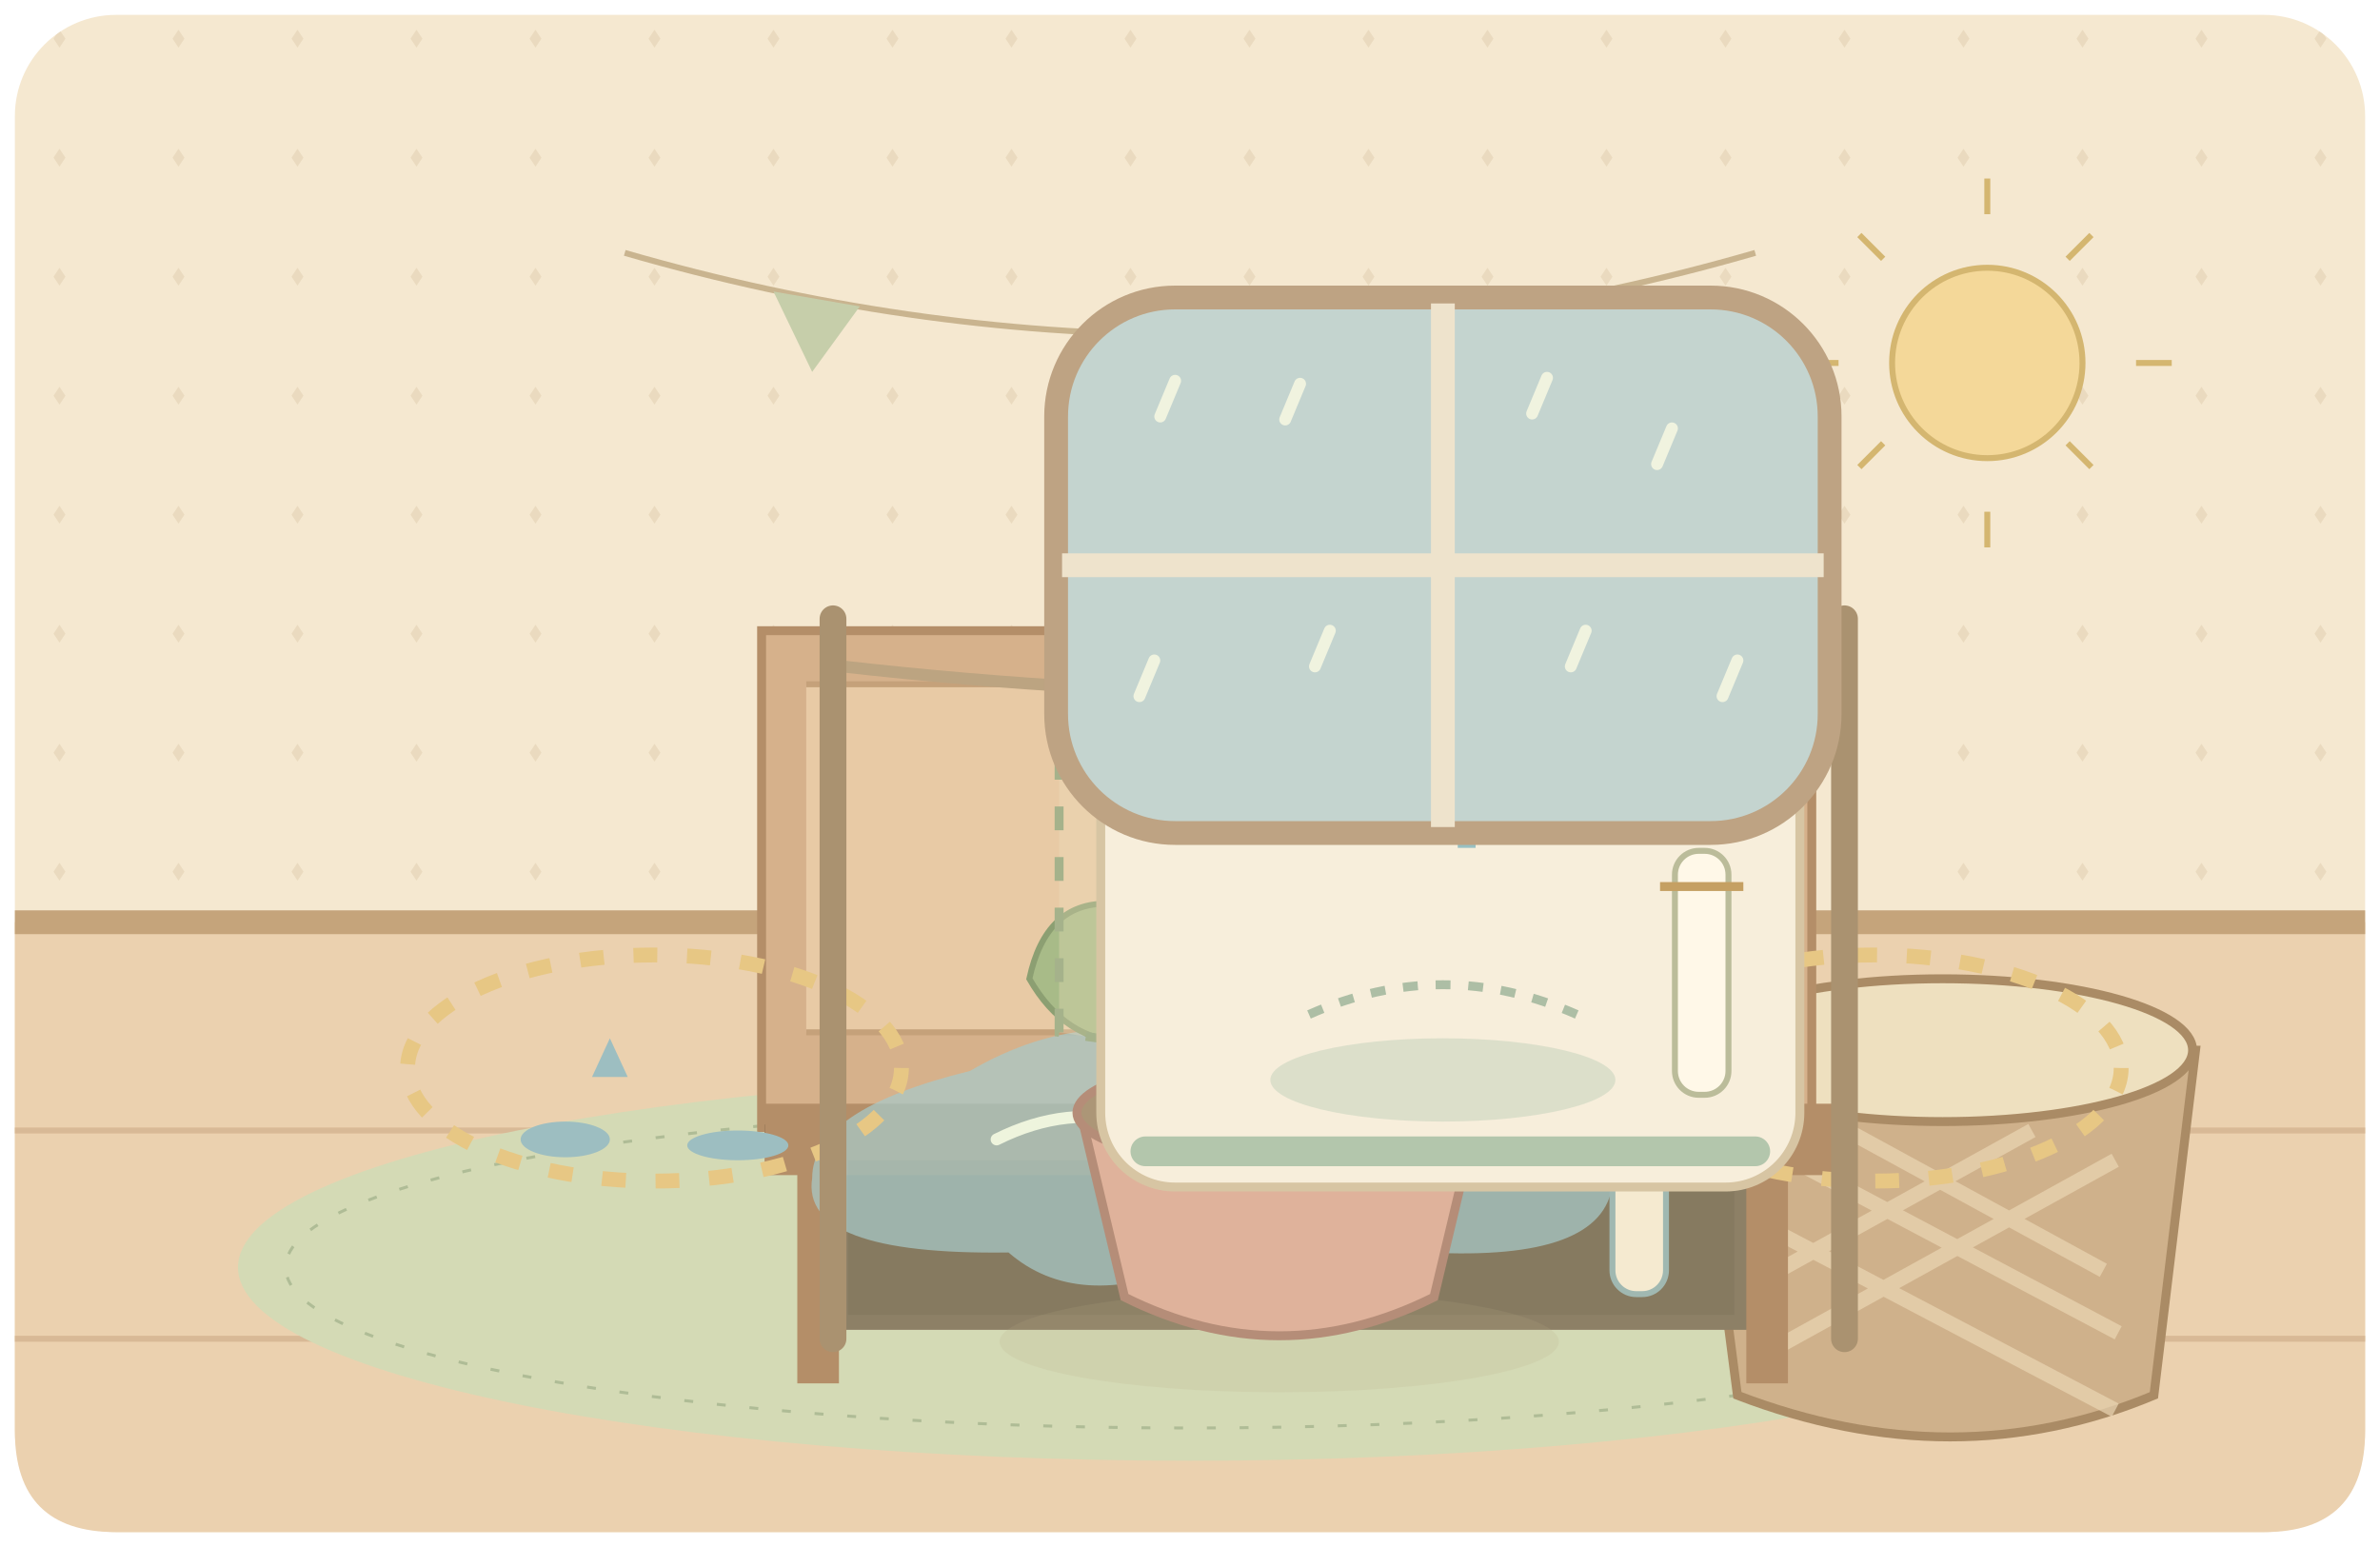
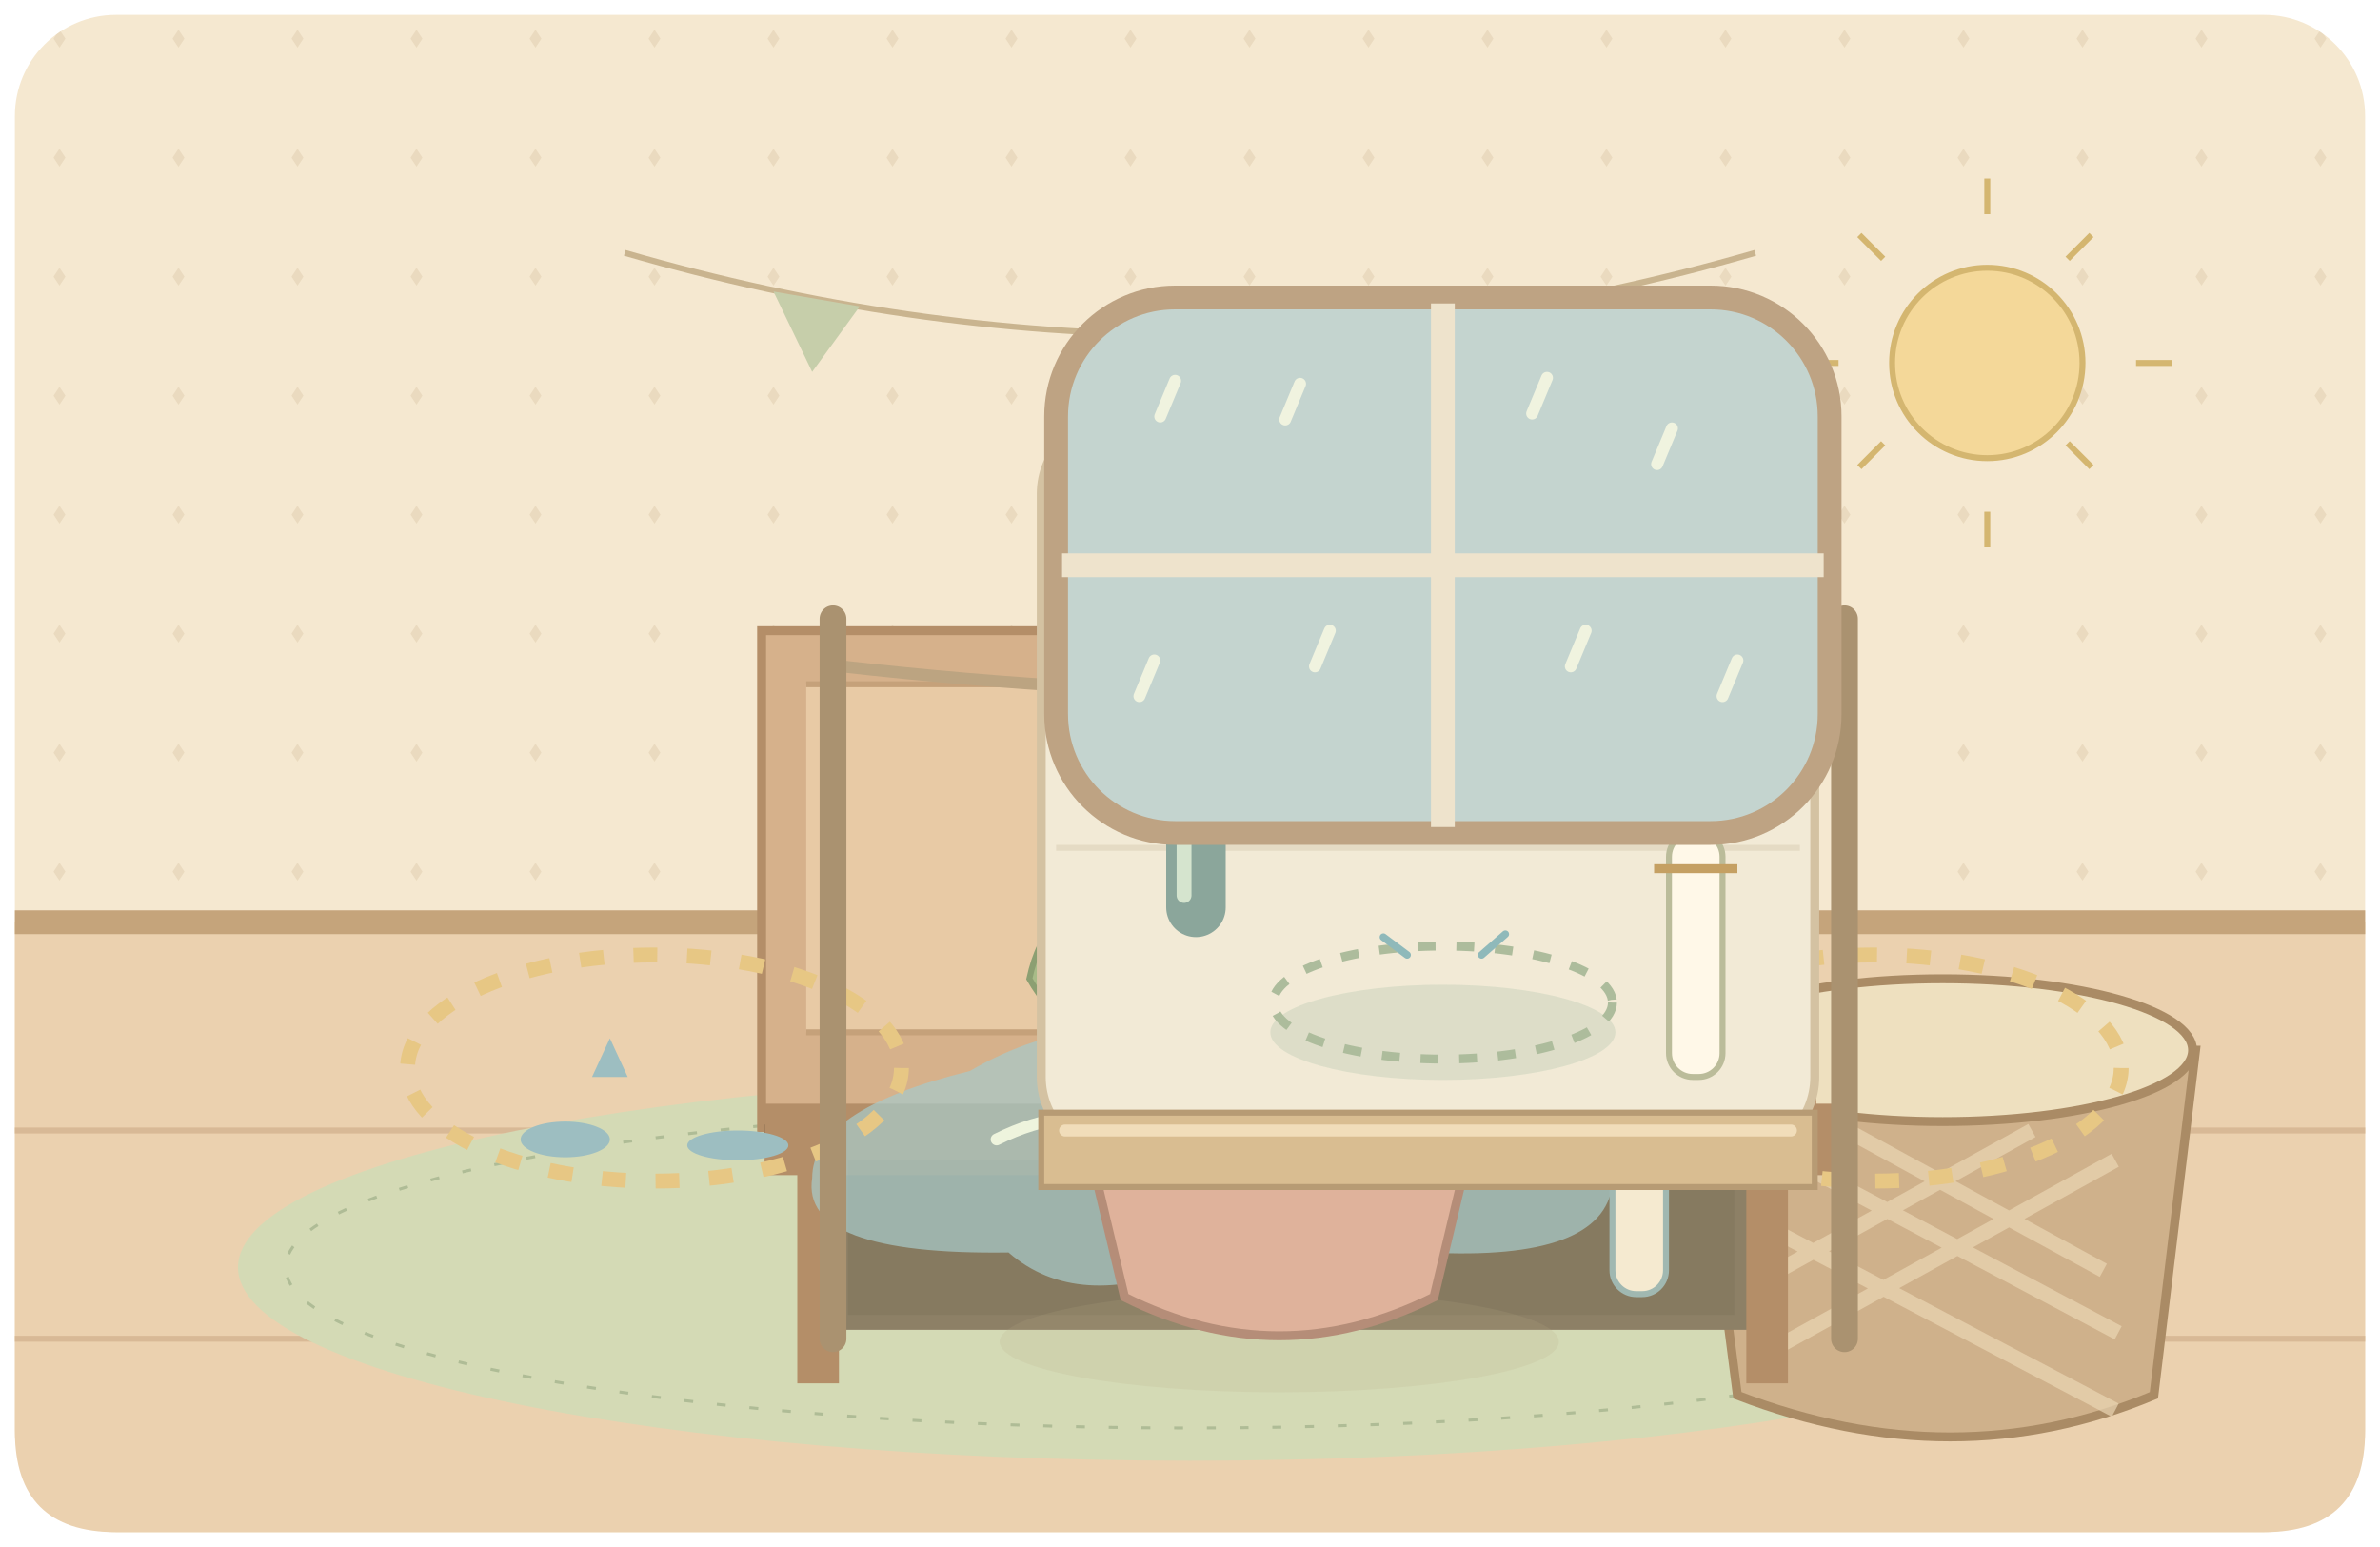
<svg id="story-scene" viewBox="0 0 800 520" aria-label="和豆豆、团团一起照顾小家">
  <defs>
    <pattern id="story-wall" width="40" height="40" patternUnits="userSpaceOnUse">
      <path d="m20 10 2 3-2 3-2-3Z" fill="#d9c5a5" opacity=".4" />
    </pattern>
    <radialGradient id="torch-light">
      <stop stop-color="#fff5c3" stop-opacity=".9" />
      <stop offset=".7" stop-color="#f8e6a6" stop-opacity=".45" />
      <stop offset="1" stop-color="#e8d3a3" stop-opacity="0" />
    </radialGradient>
  </defs>
  <rect x="5" y="5" width="790" height="510" rx="34" fill="#f5e8d0" />
  <rect x="5" y="5" width="790" height="310" rx="34" fill="url(#story-wall)" />
  <path d="M5 310h790v171q0 34-34 34H39q-34 0-34-34Z" fill="#ebd1af" />
  <path d="M5 310h790" stroke="#c5a47b" stroke-width="8" />
  <path d="M5 380h790M5 450h790" stroke="#d8b996" stroke-width="2" />
  <path d="M210 85q190 55 380 0" fill="none" stroke="#c9b48f" stroke-width="2" />
  <path d="m260 98 13 27 16-22m81 7 15 28 17-27m80-7 16 25 15-30" fill="#c6ceaa" />
  <g id="story-pets">
    <g transform="translate(-30 38) scale(.62)" />
    <g id="story-friend" transform="translate(630 302) scale(.68)" />
  </g>
  <ellipse cx="400" cy="426" rx="320" ry="65" fill="#d4dab5" />
  <ellipse cx="400" cy="426" rx="304" ry="54" stroke="#afbc96" stroke-dasharray="3 8" fill="none" />
  <g id="story-bin" class="story-art">
    <path d="M569 353h169l-14 116q-67 28-140 0Z" fill="#cfb18b" stroke="#aa8b65" stroke-width="3" />
    <ellipse cx="653" cy="353" rx="84" ry="24" fill="#eee0bf" stroke="#aa8b65" stroke-width="3" />
    <path d="m595 386 117 62m-117-35 116 61m-92-95 88 48m-110 26 114-63m-113 37 85-47" stroke="#ead6b3" stroke-width="5" opacity=".7" />
  </g>
  <g id="story-cabinet" class="story-art">
    <path d="M256 212h353v167H256Z" fill="#d6b18b" stroke="#b48e68" stroke-width="3" />
    <path d="M271 230h155v117H271m169-117h153v117H440" fill="#e8caa5" stroke="#c5a17a" stroke-width="2" />
    <circle cx="404" cy="288" r="5" fill="#a98a63" />
    <circle cx="462" cy="288" r="5" fill="#a98a63" />
    <path d="M273 380h319v67H273Z" fill="#8d8066" />
    <path d="M257 378h353v10H257m18 1v76m319-76v76" stroke="#b48e68" stroke-width="14" />
    <rect x="285" y="390" width="298" height="52" fill="#706951" opacity=".25" />
  </g>
  <g id="story-puddle" class="story-art">
    <path d="M326 360q43-25 84-5 36-6 50 15 78-4 82 28-3 26-62 23-34 26-79 4-39 16-62-4-70 1-66-25 0-23 53-36Z" fill="#a8c9c7" opacity=".72" />
    <path d="M335 383q24-12 47-5m45 25q25 8 48-3m-75-37 25 5" stroke="#eef4dd" stroke-width="4" fill="none" stroke-linecap="round" />
  </g>
  <g id="story-share-rings" class="story-art" fill="none" stroke="#e7c784" stroke-width="5" stroke-dasharray="8 10">
    <ellipse id="share-ring-0" cx="220" cy="359" rx="83" ry="38" />
    <ellipse id="share-ring-1" cx="630" cy="359" rx="83" ry="38" />
  </g>
  <g id="story-lantern" pointer-events="none" opacity="0">
    <ellipse id="torch-glow" cx="430" cy="410" rx="100" ry="48" fill="url(#torch-light)" />
  </g>
  <g id="story-plant" class="story-art">
    <ellipse cx="430" cy="451" rx="94" ry="17" fill="#b6ac892a" />
    <path d="M363 373h134l-15 63q-52 26-104 0Z" fill="#dfb29b" stroke="#b58d78" stroke-width="3" />
    <ellipse cx="430" cy="374" rx="68" ry="18" fill="#ac9677" stroke="#b58d78" stroke-width="3" />
    <path d="M427 371q-2-51 3-89" fill="none" stroke="#8ba172" stroke-width="7" stroke-linecap="round" />
    <g id="plant-leaf-left">
      <path d="M429 330q-72-52-83-1 24 42 83 1Z" fill="#a8bb88" stroke="#8c9f72" stroke-width="2" />
    </g>
    <g id="plant-leaf-right">
      <path d="M430 313q66-56 79-9-14 39-79 9Z" fill="#b6c798" stroke="#8c9f72" stroke-width="2" />
    </g>
    <g id="plant-blossom" opacity="0">
      <g fill="#edc4aa">
        <ellipse cx="430" cy="262" rx="13" ry="21" />
        <ellipse cx="430" cy="262" rx="13" ry="21" transform="rotate(72 430 280)" />
        <ellipse cx="430" cy="262" rx="13" ry="21" transform="rotate(144 430 280)" />
        <ellipse cx="430" cy="262" rx="13" ry="21" transform="rotate(216 430 280)" />
        <ellipse cx="430" cy="262" rx="13" ry="21" transform="rotate(288 430 280)" />
      </g>
      <circle cx="430" cy="280" r="13" fill="#edcf80" />
    </g>
    <g stroke="#a0b8b1" stroke-width="2">
      <rect x="542" y="365" width="18" height="70" rx="8" fill="#f5ead0" />
      <rect id="water-fill" x="546" y="430" width="10" height="0" rx="4" fill="#a4c9bd" stroke="none" />
    </g>
  </g>
-   <g id="water-drops" class="story-art" opacity="0" pointer-events="none" stroke="#a3c8c1" stroke-width="4" stroke-linecap="round">
-     <path id="watering-stream" d="M450 290Q440 335 430 368" stroke-dasharray="2 11" />
+   <g id="water-drops" class="story-art" opacity="0" pointer-events="none">
+     <path id="watering-stream" d="M450 290Q440 335 430 368" fill="none" stroke="none" />
+     <ellipse rx="4" ry="6" fill="#82b5b8" class="watering-bead">
+       <animateMotion class="watering-motion" path="M450 290Q440 335 430 368" dur=".78s" begin="-0.00s" repeatCount="indefinite" />
+     </ellipse>
+     <ellipse rx="5" ry="7" fill="#82b5b8" class="watering-bead">
+       <animateMotion class="watering-motion" path="M450 290Q440 335 430 368" dur=".78s" begin="-0.13s" repeatCount="indefinite" />
+     </ellipse>
+     <ellipse rx="4" ry="6" fill="#82b5b8" class="watering-bead">
+       <animateMotion class="watering-motion" path="M450 290Q440 335 430 368" dur=".78s" begin="-0.26s" repeatCount="indefinite" />
+     </ellipse>
+     <ellipse rx="5" ry="7" fill="#82b5b8" class="watering-bead">
+       <animateMotion class="watering-motion" path="M450 290Q440 335 430 368" dur=".78s" begin="-0.39s" repeatCount="indefinite" />
+     </ellipse>
+     <ellipse rx="4" ry="6" fill="#82b5b8" class="watering-bead">
+       <animateMotion class="watering-motion" path="M450 290Q440 335 430 368" dur=".78s" begin="-0.52s" repeatCount="indefinite" />
+     </ellipse>
+     <ellipse rx="5" ry="7" fill="#82b5b8" class="watering-bead">
+       <animateMotion class="watering-motion" path="M450 290Q440 335 430 368" dur=".78s" begin="-0.65s" repeatCount="indefinite" />
+     </ellipse>
+     <g id="watering-splash" fill="none" stroke="#91bdb9" stroke-width="2.5" stroke-linecap="round">
+       <path d="m418 365-7-7m32 6 7-7m-20 9v-9" />
+       <ellipse cx="430" cy="369" rx="13" ry="3" opacity=".6" />
+     </g>
  </g>
  <g id="story-clothesline" class="story-art">
    <path d="M283 224q168 19 335 0" stroke="#bca481" stroke-width="4" fill="none" />
    <path d="M280 208v242m340-242v242" stroke="#aa9270" stroke-width="9" stroke-linecap="round" />
    <path d="M356 231q94 9 188 0v116q-94 15-188 0Z" fill="#ecdfbe" fill-opacity=".3" stroke="#a5b28b" stroke-width="3" stroke-dasharray="8 9" />
    <g fill="#f4d899" stroke="#d4b670" stroke-width="2">
      <circle cx="668" cy="122" r="32" />
      <path d="M668 72v-12m0 124v-12m50-50h12m-124 0h12m15-35-8-8m70 70 8 8m-70-8-8 8m70-70 8-8" />
    </g>
  </g>
  <g id="story-drink-station" class="story-art">
-     <rect x="370" y="192" width="235" height="207" rx="25" fill="#f7eedb" stroke="#d7c5a3" stroke-width="3" />
-     <path d="M385 387h205" stroke="#b3c6ac" stroke-width="10" stroke-linecap="round" />
-     <ellipse cx="485" cy="363" rx="58" ry="14" fill="#b5c9b2" opacity=".4" />
-     <rect x="563" y="286" width="18" height="82" rx="8" fill="#fff8e8" stroke="#bbbc9a" stroke-width="2" />
-     <rect id="drink-water-level" x="567" y="363" width="10" height="0" rx="4" fill="#9bbfc2" />
-     <path d="M558 298h28" stroke="#c5a063" stroke-width="3" />
-     <path id="drink-stream" d="M493 230v55" stroke="#98c0c2" stroke-width="6" stroke-dasharray="3 10" fill="none" />
-     <path d="M440 341q45-20 90 0" stroke="#adbea5" stroke-width="3" stroke-dasharray="5 6" fill="none" />
+     <rect x="350" y="140" width="260" height="248" rx="26" fill="#f2ead6" stroke="#d4c2a2" stroke-width="3" />
+     <path d="M355 220h250m-250 65h250m-170-140v135m83-135v135" stroke="#e5dbc4" stroke-width="2" />
+     <path d="M402 305V205q0-34 38-34h17q28 0 28 30v33" fill="none" stroke="#8ba69b" stroke-width="20" stroke-linecap="round" />
+     <path d="M398 301v-96q0-30 34-30h23" fill="none" stroke="#d5e4ce" stroke-width="5" stroke-linecap="round" />
+     <rect x="472" y="225" width="26" height="15" rx="5" fill="#acbeb0" stroke="#7e998b" stroke-width="2" />
+     <ellipse cx="485" cy="240" rx="10" ry="3" fill="#708c85" />
+     <path d="M350 374h260v25H350Z" fill="#d9bd91" stroke="#b79b74" stroke-width="2" />
+     <path d="M358 380h244" stroke="#f1ddba" stroke-width="4" stroke-linecap="round" />
+     <ellipse cx="485" cy="347" rx="58" ry="16" fill="#b4c7ae" opacity=".35" />
+     <ellipse cx="485" cy="337" rx="57" ry="19" fill="none" stroke="#adbc9c" stroke-width="3" stroke-dasharray="6 7" />
+     <rect x="561" y="280" width="18" height="82" rx="8" fill="#fff8e8" stroke="#bbbc9a" stroke-width="2" />
+     <rect id="drink-water-level" x="565" y="357" width="10" height="0" rx="4" fill="#9bbfc2" />
+     <path d="M556 292h28" stroke="#c5a063" stroke-width="3" />
+     <g id="drink-stream" pointer-events="none">
+       <ellipse cx="485" cy="255" rx="3.5" ry="5.5" fill="#91bdc1">
+         <animate attributeName="cy" values="245;320" dur=".65s" begin="-0.00s" repeatCount="indefinite" />
+         <animate attributeName="opacity" values="0;.95;.95;0" keyTimes="0;.12;.85;1" dur=".65s" begin="-0.00s" repeatCount="indefinite" />
+       </ellipse>
+       <ellipse cx="485" cy="255" rx="3.5" ry="5.5" fill="#91bdc1">
+         <animate attributeName="cy" values="245;320" dur=".65s" begin="-0.11s" repeatCount="indefinite" />
+         <animate attributeName="opacity" values="0;.95;.95;0" keyTimes="0;.12;.85;1" dur=".65s" begin="-0.11s" repeatCount="indefinite" />
+       </ellipse>
+       <ellipse cx="485" cy="255" rx="3.5" ry="5.5" fill="#91bdc1">
+         <animate attributeName="cy" values="245;320" dur=".65s" begin="-0.22s" repeatCount="indefinite" />
+         <animate attributeName="opacity" values="0;.95;.95;0" keyTimes="0;.12;.85;1" dur=".65s" begin="-0.22s" repeatCount="indefinite" />
+       </ellipse>
+       <ellipse cx="485" cy="255" rx="3.5" ry="5.5" fill="#91bdc1">
+         <animate attributeName="cy" values="245;320" dur=".65s" begin="-0.33s" repeatCount="indefinite" />
+         <animate attributeName="opacity" values="0;.95;.95;0" keyTimes="0;.12;.85;1" dur=".65s" begin="-0.33s" repeatCount="indefinite" />
+       </ellipse>
+       <ellipse cx="485" cy="255" rx="3.5" ry="5.5" fill="#91bdc1">
+         <animate attributeName="cy" values="245;320" dur=".65s" begin="-0.44s" repeatCount="indefinite" />
+         <animate attributeName="opacity" values="0;.95;.95;0" keyTimes="0;.12;.85;1" dur=".65s" begin="-0.44s" repeatCount="indefinite" />
+       </ellipse>
+       <ellipse cx="485" cy="255" rx="3.5" ry="5.5" fill="#91bdc1">
+         <animate attributeName="cy" values="245;320" dur=".65s" begin="-0.55s" repeatCount="indefinite" />
+         <animate attributeName="opacity" values="0;.95;.95;0" keyTimes="0;.12;.85;1" dur=".65s" begin="-0.55s" repeatCount="indefinite" />
+       </ellipse>
+       <path d="m473 321-8-6m33 6 8-7" fill="none" stroke="#8fb9ba" stroke-width="2.5" stroke-linecap="round" />
+     </g>
  </g>
  <g id="story-rain-window" class="story-art">
    <rect x="355" y="100" width="260" height="180" rx="40" fill="#c4d4cf" stroke="#bea383" stroke-width="8" />
    <path d="M485 102v176m-128-88h256" stroke="#eee3cc" stroke-width="8" />
    <g stroke="#f0f3df" stroke-width="4" stroke-linecap="round">
      <path d="m395 128-5 12m47-11-5 12m88-14-5 12m47 5-5 12m-169 66-5 12m64-22-5 12m91-12-5 12m56-2-5 12" />
    </g>
  </g>
  <g id="rain-paw-drops" class="story-art" fill="#9dbec1">
    <ellipse cx="190" cy="383" rx="15" ry="6" />
    <ellipse cx="248" cy="385" rx="17" ry="5" />
    <path d="m205 349-6 13h12Z" />
  </g>
  <g id="story-sparkles" opacity="0" fill="#e4bd71">
    <path d="m360 220 5 13 13 5-13 5-5 13-5-13-13-5 13-5m100 0 4 11 11 4-11 4-4 11-4-11-11-4 11-4" />
  </g>
</svg>
